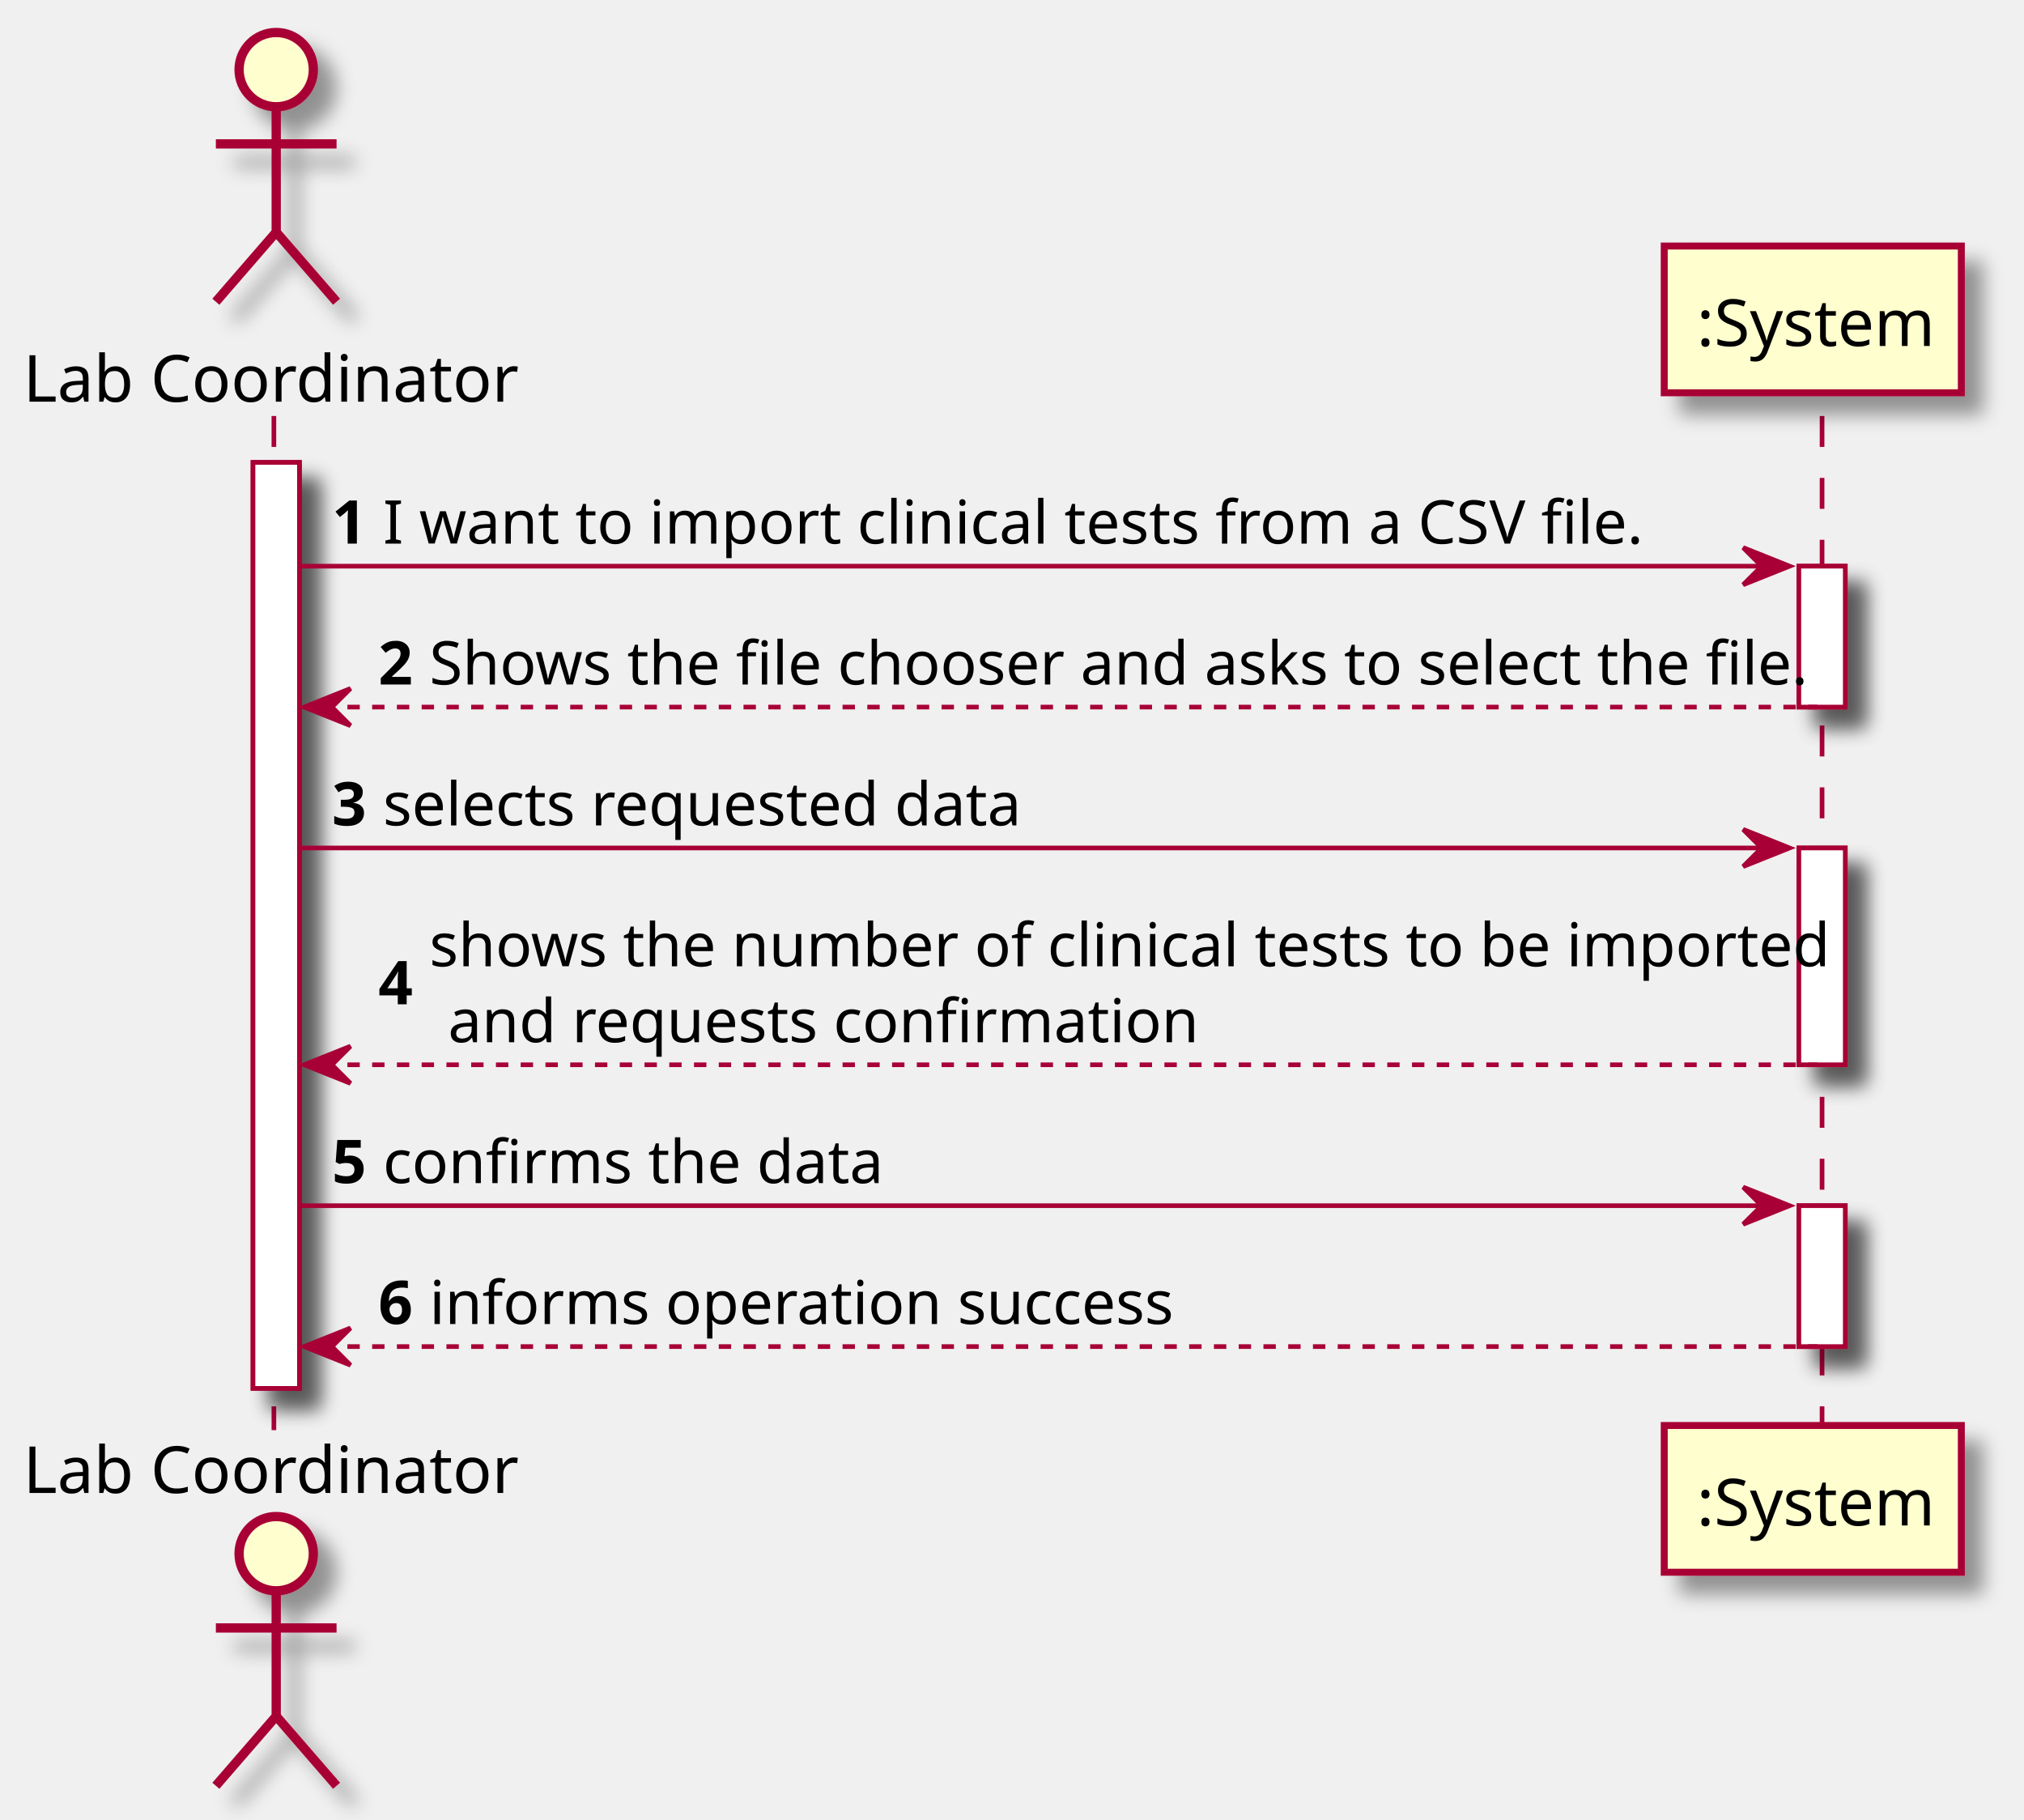
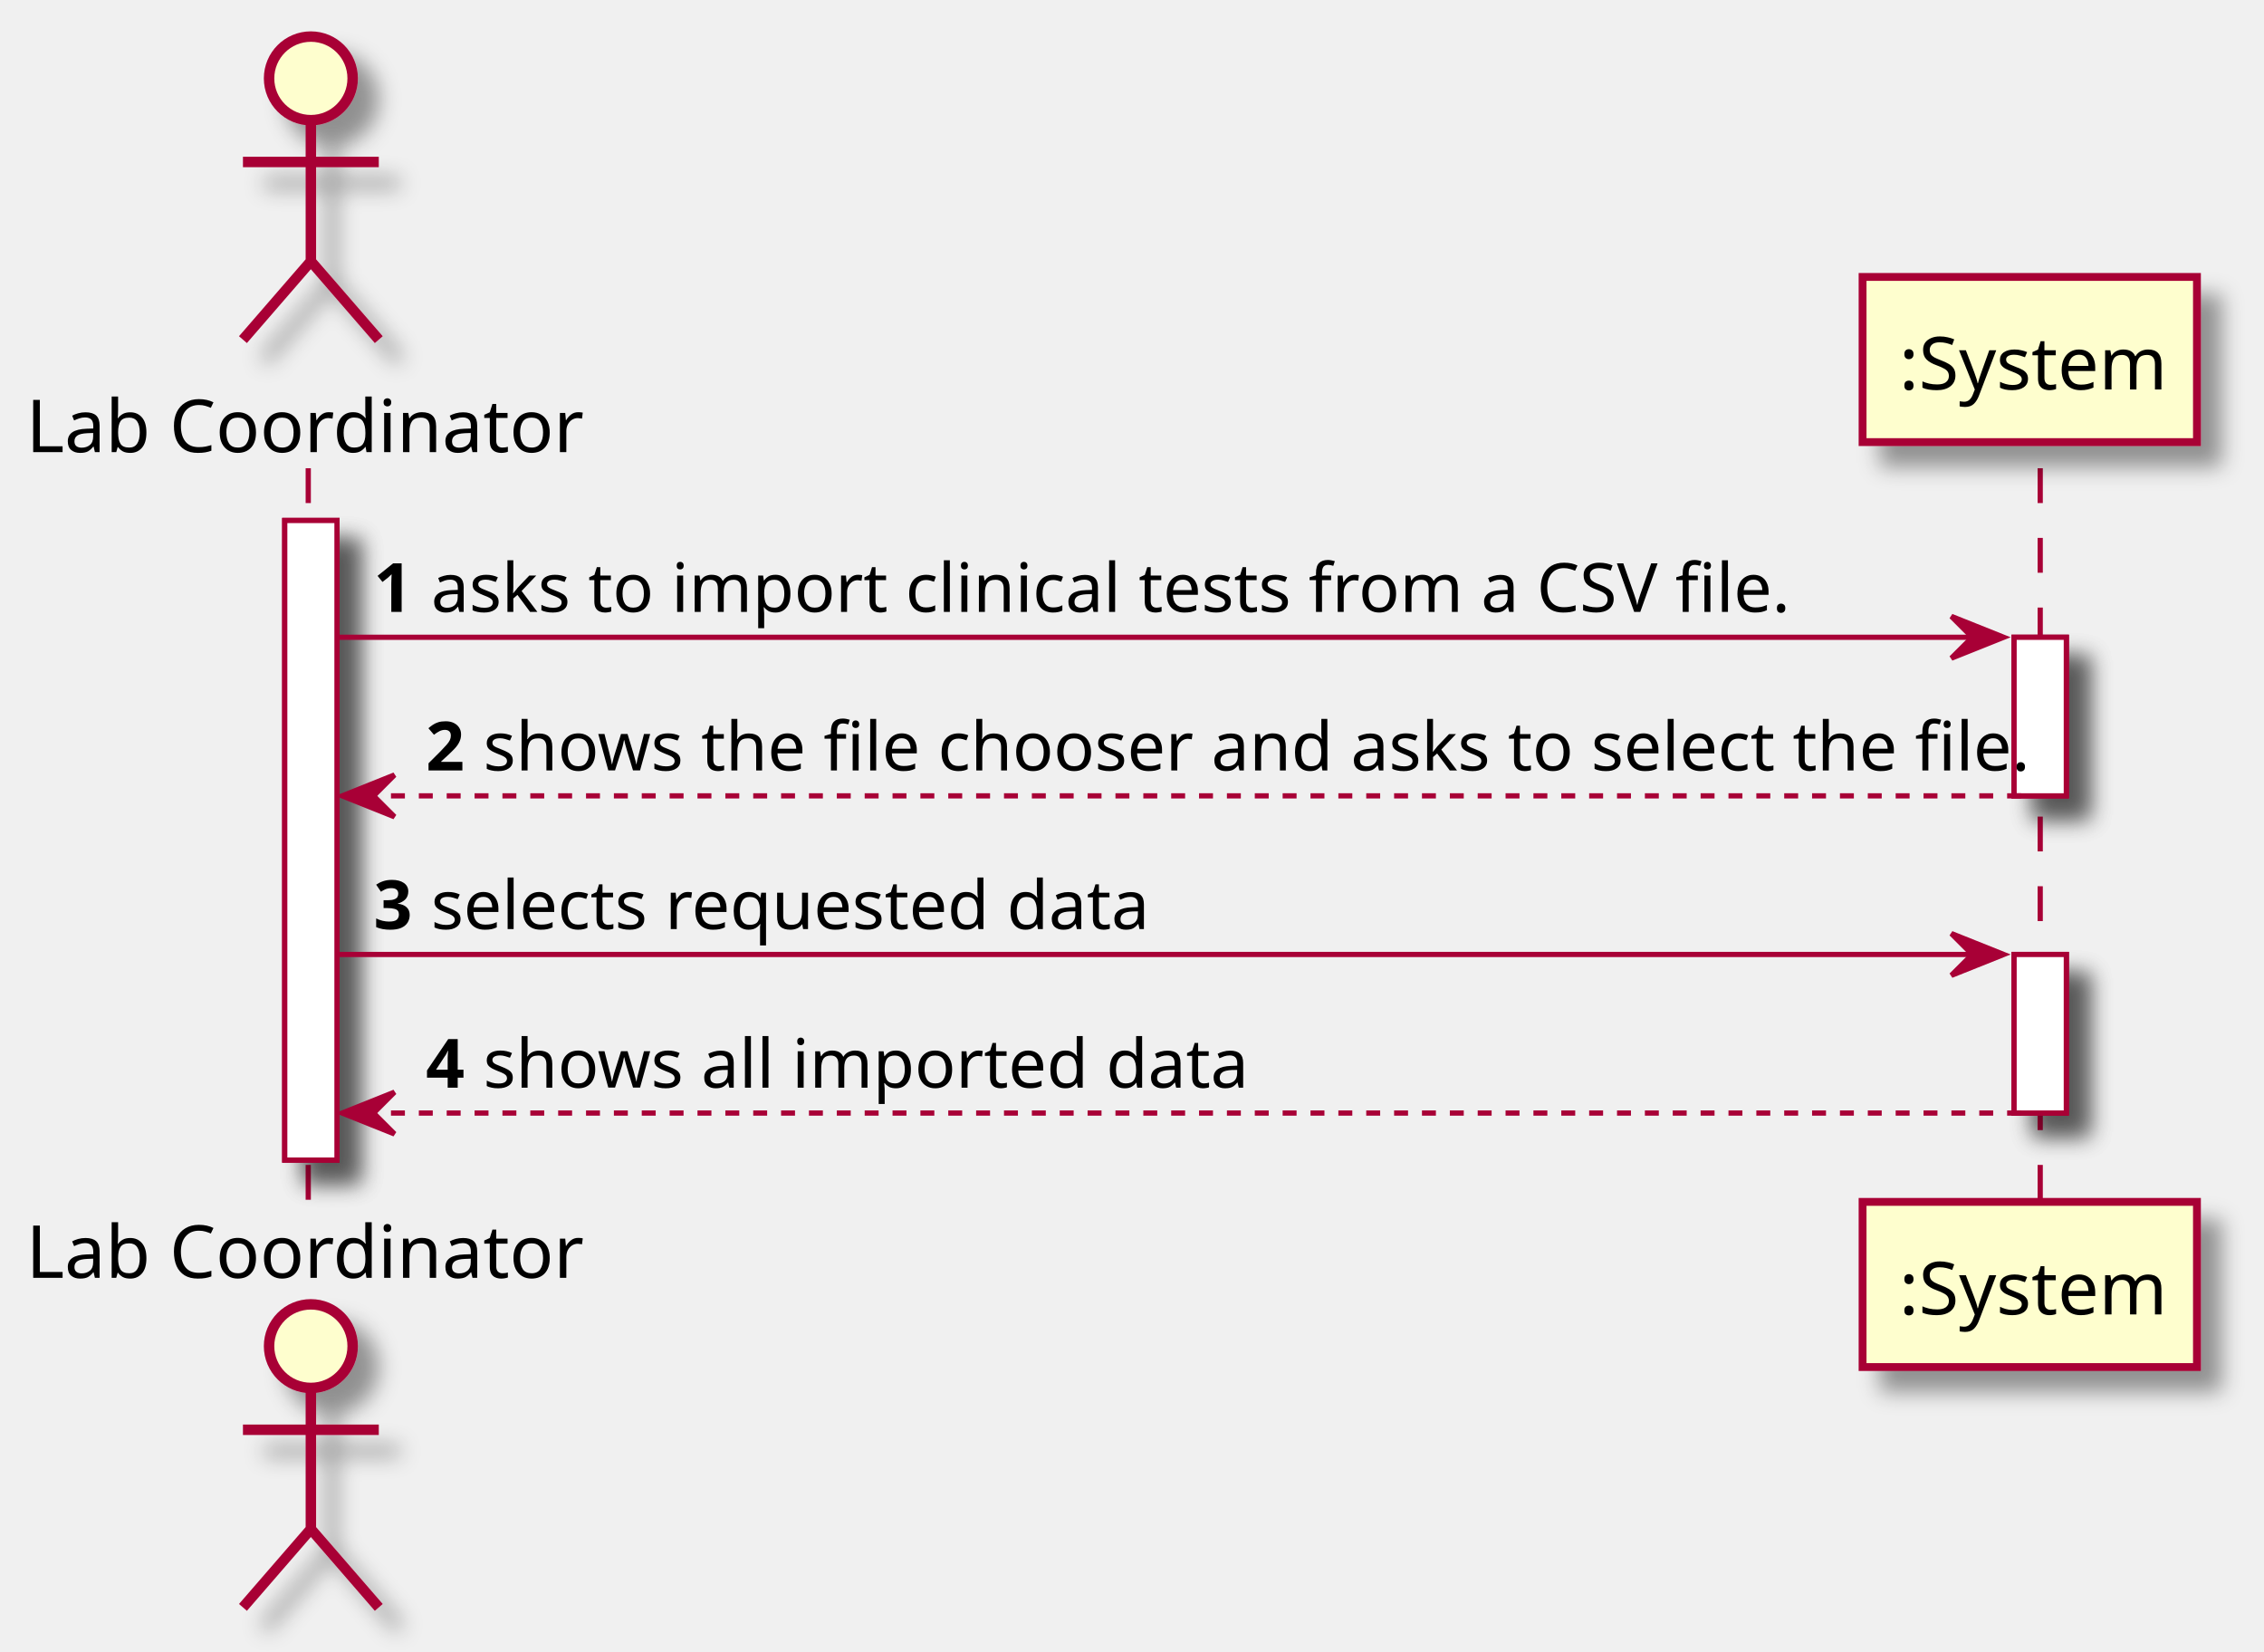
- <svg xmlns="http://www.w3.org/2000/svg" contentScriptType="application/ecmascript" contentStyleType="text/css" height="294.75px" preserveAspectRatio="none" style="width:327px;height:294px;" version="1.1" viewBox="0 0 327 294" width="327px" zoomAndPan="magnify">
+ <svg xmlns="http://www.w3.org/2000/svg" contentScriptType="application/ecmascript" contentStyleType="text/css" height="237px" preserveAspectRatio="none" style="width:325px;height:237px;" version="1.1" viewBox="0 0 325 237" width="325.5px" zoomAndPan="magnify">
  <defs>
-     <filter height="300%" id="f11oe6d3p3rpu5" width="300%" x="-1" y="-1">
+     <filter height="300%" id="f15vyocy5dy79r" width="300%" x="-1" y="-1">
      <feGaussianBlur result="blurOut" stdDeviation="1.5" />
      <feColorMatrix in="blurOut" result="blurOut2" type="matrix" values="0 0 0 0 0 0 0 0 0 0 0 0 0 0 0 0 0 0 .4 0" />
      <feOffset dx="3.0" dy="3.0" in="blurOut2" result="blurOut3" />
      <feBlend in="SourceGraphic" in2="blurOut3" mode="normal" />
    </filter>
  </defs>
  <g>
-     <rect fill="#FFFFFF" filter="url(#f11oe6d3p3rpu5)" height="149.596" style="stroke:#A80036;stroke-width:0.75;" width="7.5" x="40.875" y="74.707" />
-     <rect fill="#FFFFFF" filter="url(#f11oe6d3p3rpu5)" height="22.764" style="stroke:#A80036;stroke-width:0.75;" width="7.5" x="290.625" y="91.471" />
-     <rect fill="#FFFFFF" filter="url(#f11oe6d3p3rpu5)" height="35.027" style="stroke:#A80036;stroke-width:0.75;" width="7.5" x="290.625" y="136.998" />
-     <rect fill="#FFFFFF" filter="url(#f11oe6d3p3rpu5)" height="22.764" style="stroke:#A80036;stroke-width:0.75;" width="7.5" x="290.625" y="194.789" />
-     <line style="stroke:#A80036;stroke-width:0.75;stroke-dasharray:5.0,5.0;" x1="44.25" x2="44.25" y1="67.207" y2="231.053" />
-     <line style="stroke:#A80036;stroke-width:0.75;stroke-dasharray:5.0,5.0;" x1="294.375" x2="294.375" y1="67.207" y2="231.053" />
+     <rect fill="#FFFFFF" filter="url(#f15vyocy5dy79r)" height="91.805" style="stroke:#A80036;stroke-width:0.75;" width="7.5" x="40.875" y="74.707" />
+     <rect fill="#FFFFFF" filter="url(#f15vyocy5dy79r)" height="22.764" style="stroke:#A80036;stroke-width:0.75;" width="7.5" x="289.125" y="91.471" />
+     <rect fill="#FFFFFF" filter="url(#f15vyocy5dy79r)" height="22.764" style="stroke:#A80036;stroke-width:0.75;" width="7.5" x="289.125" y="136.998" />
+     <line style="stroke:#A80036;stroke-width:0.75;stroke-dasharray:5.0,5.0;" x1="44.25" x2="44.25" y1="67.207" y2="173.262" />
+     <line style="stroke:#A80036;stroke-width:0.75;stroke-dasharray:5.0,5.0;" x1="292.875" x2="292.875" y1="67.207" y2="173.262" />
    <text fill="#000000" font-family="sans-serif" font-size="10.5" lengthAdjust="spacing" textLength="77.25" x="3.75" y="64.9">Lab Coordinator</text>
-     <ellipse cx="44.625" cy="11.25" fill="#FEFECE" filter="url(#f11oe6d3p3rpu5)" rx="6" ry="6" style="stroke:#A80036;stroke-width:1.5;" />
-     <path d="M44.625,17.25 L44.625,37.5 M34.875,23.25 L54.375,23.25 M44.625,37.5 L34.875,48.75 M44.625,37.5 L54.375,48.75 " fill="none" filter="url(#f11oe6d3p3rpu5)" style="stroke:#A80036;stroke-width:1.5;" />
-     <text fill="#000000" font-family="sans-serif" font-size="10.5" lengthAdjust="spacing" textLength="77.25" x="3.75" y="241.203">Lab Coordinator</text>
-     <ellipse cx="44.625" cy="251.01" fill="#FEFECE" filter="url(#f11oe6d3p3rpu5)" rx="6" ry="6" style="stroke:#A80036;stroke-width:1.5;" />
-     <path d="M44.625,257.01 L44.625,277.26 M34.875,263.01 L54.375,263.01 M44.625,277.26 L34.875,288.51 M44.625,277.26 L54.375,288.51 " fill="none" filter="url(#f11oe6d3p3rpu5)" style="stroke:#A80036;stroke-width:1.5;" />
-     <rect fill="#FEFECE" filter="url(#f11oe6d3p3rpu5)" height="23.707" style="stroke:#A80036;stroke-width:1.125;" width="48" x="268.875" y="39.75" />
-     <text fill="#000000" font-family="sans-serif" font-size="10.5" lengthAdjust="spacing" textLength="37.5" x="274.125" y="55.9">:System</text>
-     <rect fill="#FEFECE" filter="url(#f11oe6d3p3rpu5)" height="23.707" style="stroke:#A80036;stroke-width:1.125;" width="48" x="268.875" y="230.303" />
-     <text fill="#000000" font-family="sans-serif" font-size="10.5" lengthAdjust="spacing" textLength="37.5" x="274.125" y="246.453">:System</text>
-     <rect fill="#FFFFFF" filter="url(#f11oe6d3p3rpu5)" height="149.596" style="stroke:#A80036;stroke-width:0.75;" width="7.5" x="40.875" y="74.707" />
-     <rect fill="#FFFFFF" filter="url(#f11oe6d3p3rpu5)" height="22.764" style="stroke:#A80036;stroke-width:0.75;" width="7.5" x="290.625" y="91.471" />
-     <rect fill="#FFFFFF" filter="url(#f11oe6d3p3rpu5)" height="35.027" style="stroke:#A80036;stroke-width:0.75;" width="7.5" x="290.625" y="136.998" />
-     <rect fill="#FFFFFF" filter="url(#f11oe6d3p3rpu5)" height="22.764" style="stroke:#A80036;stroke-width:0.75;" width="7.5" x="290.625" y="194.789" />
-     <polygon fill="#A80036" points="281.625,88.471,289.125,91.471,281.625,94.471,284.625,91.471" style="stroke:#A80036;stroke-width:0.75;" />
-     <line style="stroke:#A80036;stroke-width:0.75;" x1="48.375" x2="286.125" y1="91.471" y2="91.471" />
+     <ellipse cx="44.625" cy="11.25" fill="#FEFECE" filter="url(#f15vyocy5dy79r)" rx="6" ry="6" style="stroke:#A80036;stroke-width:1.5;" />
+     <path d="M44.625,17.25 L44.625,37.5 M34.875,23.25 L54.375,23.25 M44.625,37.5 L34.875,48.75 M44.625,37.5 L54.375,48.75 " fill="none" filter="url(#f15vyocy5dy79r)" style="stroke:#A80036;stroke-width:1.5;" />
+     <text fill="#000000" font-family="sans-serif" font-size="10.5" lengthAdjust="spacing" textLength="77.25" x="3.75" y="183.412">Lab Coordinator</text>
+     <ellipse cx="44.625" cy="193.219" fill="#FEFECE" filter="url(#f15vyocy5dy79r)" rx="6" ry="6" style="stroke:#A80036;stroke-width:1.5;" />
+     <path d="M44.625,199.219 L44.625,219.469 M34.875,205.219 L54.375,205.219 M44.625,219.469 L34.875,230.719 M44.625,219.469 L54.375,230.719 " fill="none" filter="url(#f15vyocy5dy79r)" style="stroke:#A80036;stroke-width:1.5;" />
+     <rect fill="#FEFECE" filter="url(#f15vyocy5dy79r)" height="23.707" style="stroke:#A80036;stroke-width:1.125;" width="48" x="267.375" y="39.75" />
+     <text fill="#000000" font-family="sans-serif" font-size="10.5" lengthAdjust="spacing" textLength="37.5" x="272.625" y="55.9">:System</text>
+     <rect fill="#FEFECE" filter="url(#f15vyocy5dy79r)" height="23.707" style="stroke:#A80036;stroke-width:1.125;" width="48" x="267.375" y="172.512" />
+     <text fill="#000000" font-family="sans-serif" font-size="10.5" lengthAdjust="spacing" textLength="37.5" x="272.625" y="188.662">:System</text>
+     <rect fill="#FFFFFF" filter="url(#f15vyocy5dy79r)" height="91.805" style="stroke:#A80036;stroke-width:0.75;" width="7.5" x="40.875" y="74.707" />
+     <rect fill="#FFFFFF" filter="url(#f15vyocy5dy79r)" height="22.764" style="stroke:#A80036;stroke-width:0.75;" width="7.5" x="289.125" y="91.471" />
+     <rect fill="#FFFFFF" filter="url(#f15vyocy5dy79r)" height="22.764" style="stroke:#A80036;stroke-width:0.75;" width="7.5" x="289.125" y="136.998" />
+     <polygon fill="#A80036" points="280.125,88.471,287.625,91.471,280.125,94.471,283.125,91.471" style="stroke:#A80036;stroke-width:0.75;" />
+     <line style="stroke:#A80036;stroke-width:0.75;" x1="48.375" x2="284.625" y1="91.471" y2="91.471" />
    <text fill="#000000" font-family="sans-serif" font-size="9.75" font-weight="bold" lengthAdjust="spacing" textLength="5.25" x="53.625" y="87.828">1</text>
-     <text fill="#000000" font-family="sans-serif" font-size="9.75" lengthAdjust="spacing" textLength="195.75" x="61.875" y="87.828">I want to import clinical tests from a CSV file.</text>
+     <text fill="#000000" font-family="sans-serif" font-size="9.75" lengthAdjust="spacing" textLength="191.25" x="61.875" y="87.828">asks to import clinical tests from a CSV file.</text>
    <polygon fill="#A80036" points="56.625,111.234,49.125,114.234,56.625,117.234,53.625,114.234" style="stroke:#A80036;stroke-width:0.75;" />
-     <line style="stroke:#A80036;stroke-width:0.75;stroke-dasharray:2.0,2.0;" x1="52.125" x2="293.625" y1="114.234" y2="114.234" />
+     <line style="stroke:#A80036;stroke-width:0.75;stroke-dasharray:2.0,2.0;" x1="52.125" x2="292.125" y1="114.234" y2="114.234" />
    <text fill="#000000" font-family="sans-serif" font-size="9.75" font-weight="bold" lengthAdjust="spacing" textLength="5.25" x="61.125" y="110.592">2</text>
-     <text fill="#000000" font-family="sans-serif" font-size="9.75" lengthAdjust="spacing" textLength="216" x="69.375" y="110.592">Shows the file chooser and asks to select the file.</text>
-     <polygon fill="#A80036" points="281.625,133.998,289.125,136.998,281.625,139.998,284.625,136.998" style="stroke:#A80036;stroke-width:0.75;" />
-     <line style="stroke:#A80036;stroke-width:0.75;" x1="48.375" x2="286.125" y1="136.998" y2="136.998" />
+     <text fill="#000000" font-family="sans-serif" font-size="9.75" lengthAdjust="spacing" textLength="214.5" x="69.375" y="110.592">shows the file chooser and asks to select the file.</text>
+     <polygon fill="#A80036" points="280.125,133.998,287.625,136.998,280.125,139.998,283.125,136.998" style="stroke:#A80036;stroke-width:0.75;" />
+     <line style="stroke:#A80036;stroke-width:0.75;" x1="48.375" x2="284.625" y1="136.998" y2="136.998" />
    <text fill="#000000" font-family="sans-serif" font-size="9.75" font-weight="bold" lengthAdjust="spacing" textLength="5.25" x="53.625" y="133.356">3</text>
    <text fill="#000000" font-family="sans-serif" font-size="9.75" lengthAdjust="spacing" textLength="99" x="61.875" y="133.356">selects requested data</text>
-     <polygon fill="#A80036" points="56.625,169.025,49.125,172.025,56.625,175.025,53.625,172.025" style="stroke:#A80036;stroke-width:0.75;" />
-     <line style="stroke:#A80036;stroke-width:0.75;stroke-dasharray:2.0,2.0;" x1="52.125" x2="293.625" y1="172.025" y2="172.025" />
-     <text fill="#000000" font-family="sans-serif" font-size="9.75" font-weight="bold" lengthAdjust="spacing" textLength="5.25" x="61.125" y="162.251">4</text>
-     <text fill="#000000" font-family="sans-serif" font-size="9.75" lengthAdjust="spacing" textLength="213" x="69.375" y="156.119">shows the number of clinical tests to be imported</text>
-     <text fill="#000000" font-family="sans-serif" font-size="9.75" lengthAdjust="spacing" textLength="111.75" x="72.375" y="168.383">and requests confirmation</text>
-     <polygon fill="#A80036" points="281.625,191.789,289.125,194.789,281.625,197.789,284.625,194.789" style="stroke:#A80036;stroke-width:0.75;" />
-     <line style="stroke:#A80036;stroke-width:0.75;" x1="48.375" x2="286.125" y1="194.789" y2="194.789" />
-     <text fill="#000000" font-family="sans-serif" font-size="9.75" font-weight="bold" lengthAdjust="spacing" textLength="5.25" x="53.625" y="191.147">5</text>
-     <text fill="#000000" font-family="sans-serif" font-size="9.75" lengthAdjust="spacing" textLength="75" x="61.875" y="191.147">confirms the data</text>
-     <polygon fill="#A80036" points="56.625,214.553,49.125,217.553,56.625,220.553,53.625,217.553" style="stroke:#A80036;stroke-width:0.75;" />
-     <line style="stroke:#A80036;stroke-width:0.75;stroke-dasharray:2.0,2.0;" x1="52.125" x2="293.625" y1="217.553" y2="217.553" />
-     <text fill="#000000" font-family="sans-serif" font-size="9.75" font-weight="bold" lengthAdjust="spacing" textLength="5.25" x="61.125" y="213.91">6</text>
-     <text fill="#000000" font-family="sans-serif" font-size="9.75" lengthAdjust="spacing" textLength="114" x="69.375" y="213.91">informs operation success</text>
+     <polygon fill="#A80036" points="56.625,156.762,49.125,159.762,56.625,162.762,53.625,159.762" style="stroke:#A80036;stroke-width:0.75;" />
+     <line style="stroke:#A80036;stroke-width:0.75;stroke-dasharray:2.0,2.0;" x1="52.125" x2="292.125" y1="159.762" y2="159.762" />
+     <text fill="#000000" font-family="sans-serif" font-size="9.75" font-weight="bold" lengthAdjust="spacing" textLength="5.25" x="61.125" y="156.119">4</text>
+     <text fill="#000000" font-family="sans-serif" font-size="9.75" lengthAdjust="spacing" textLength="102.75" x="69.375" y="156.119">shows all imported data</text>
  </g>
</svg>
